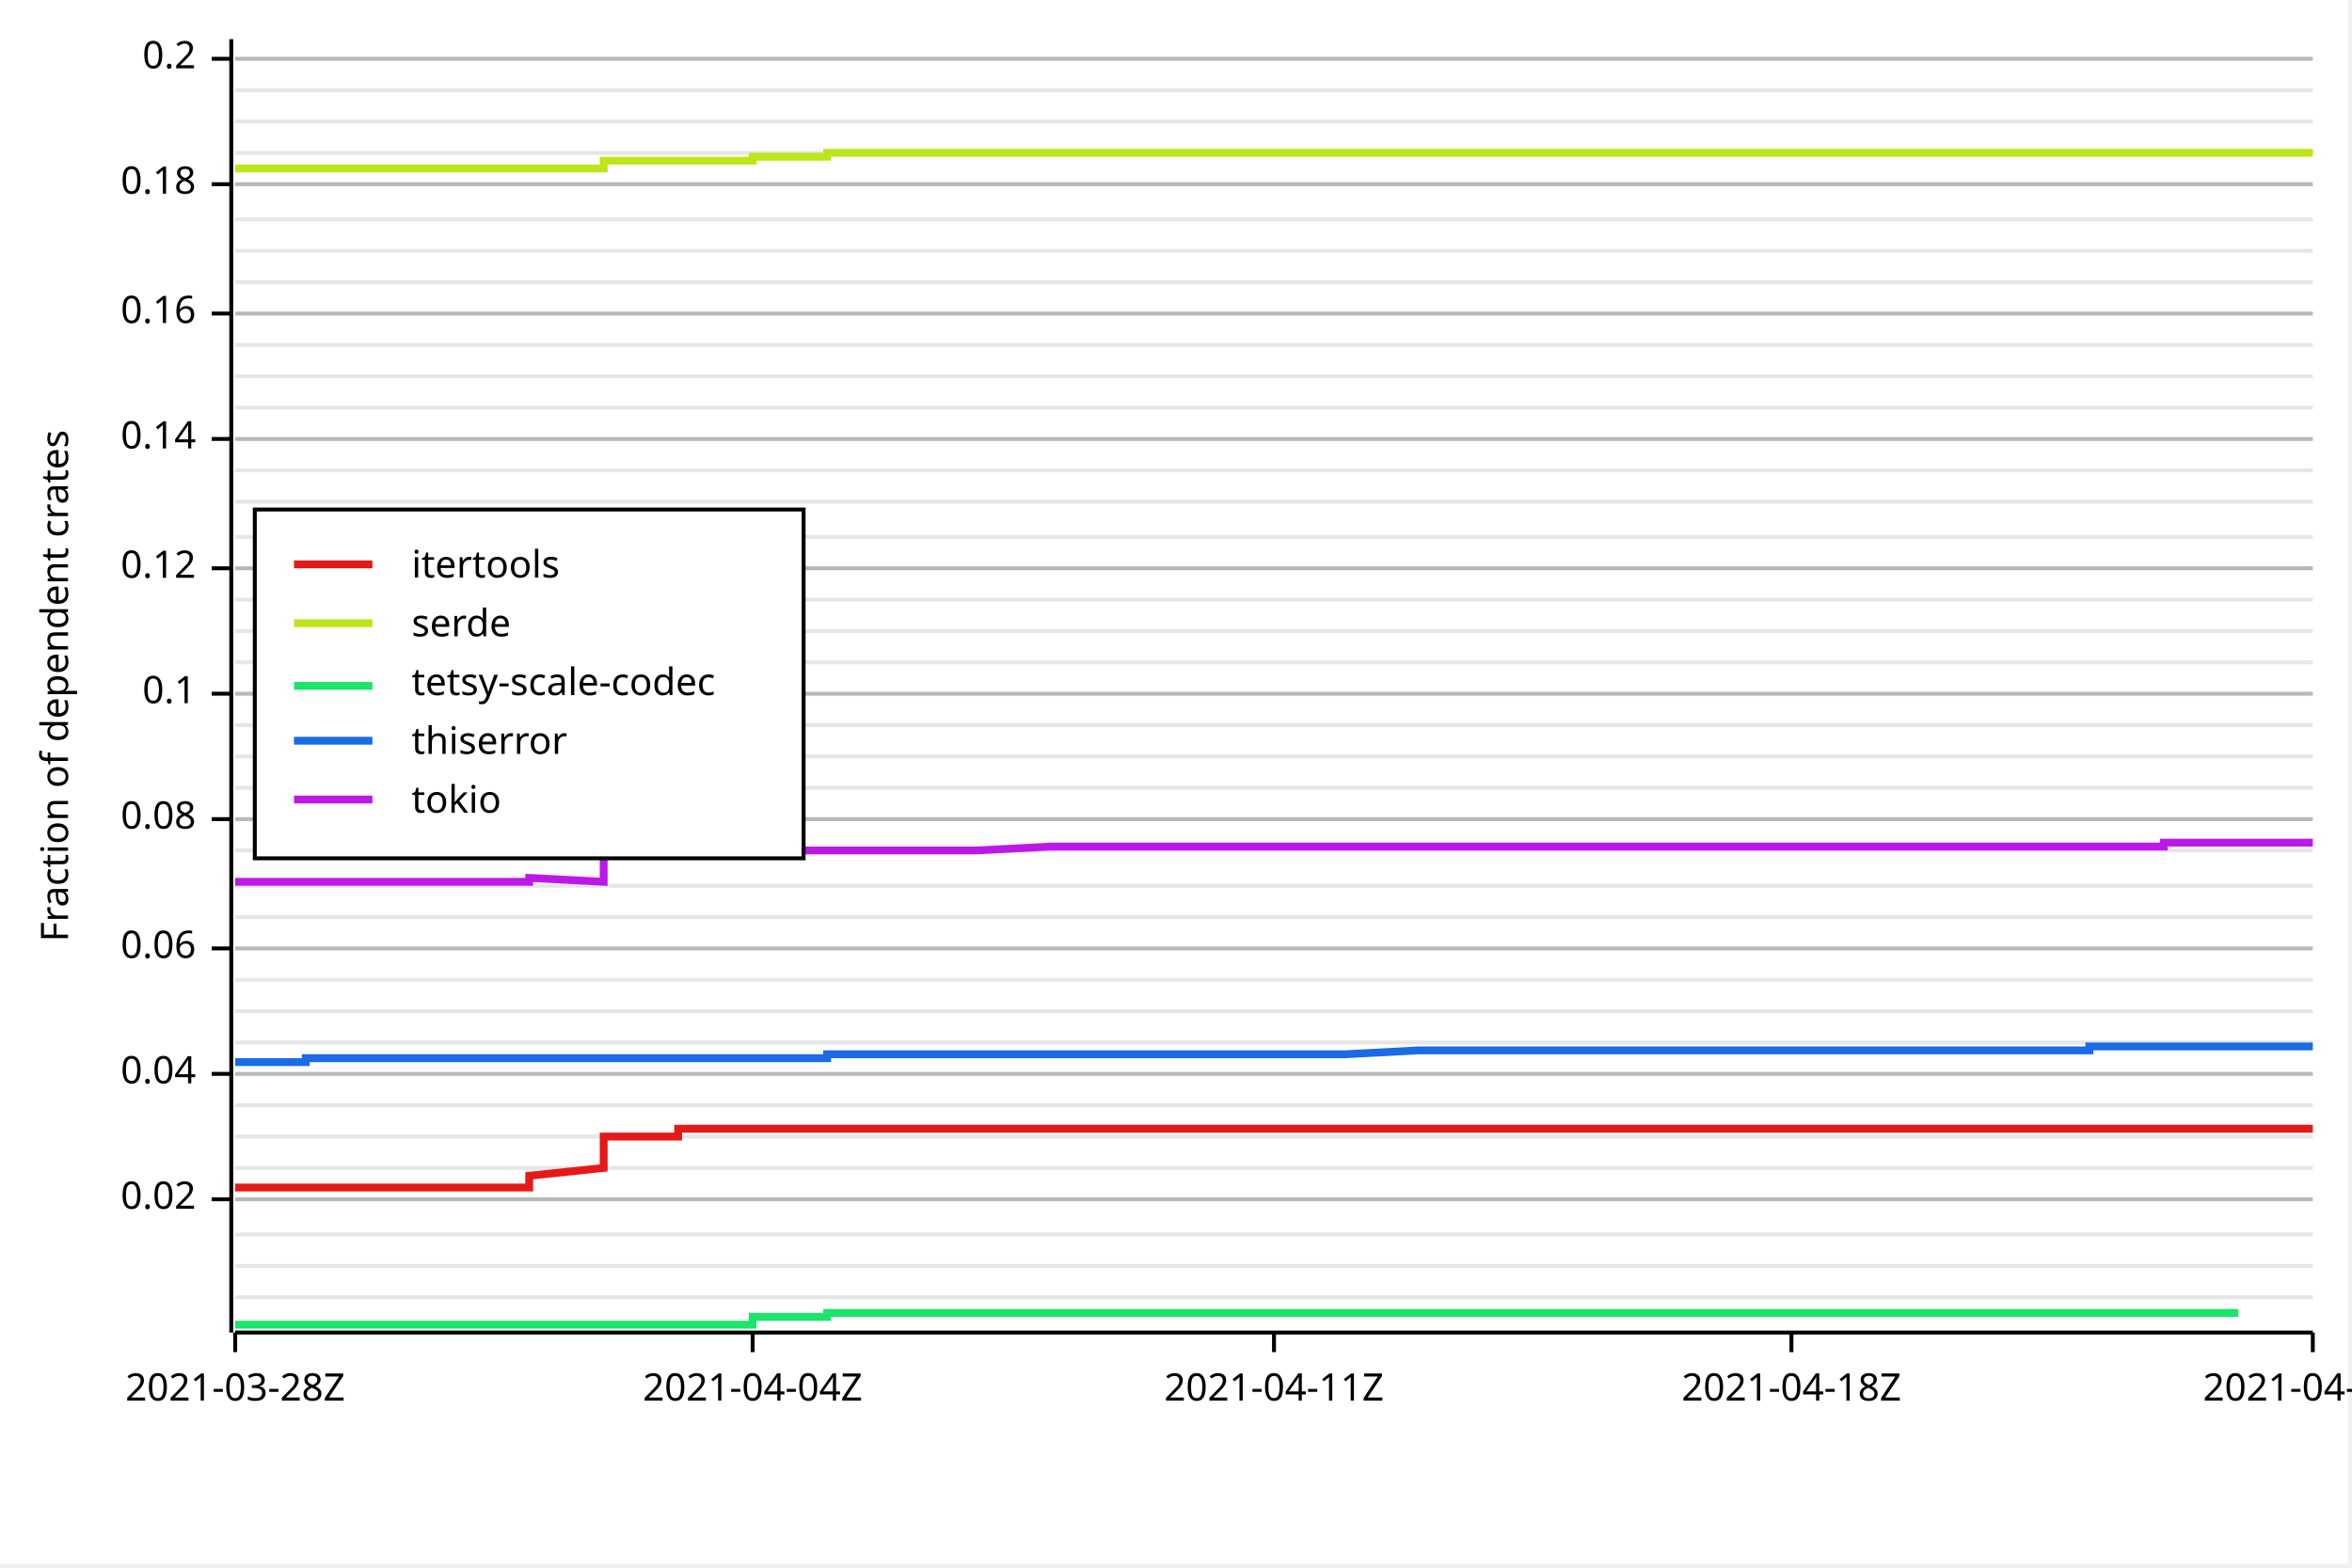
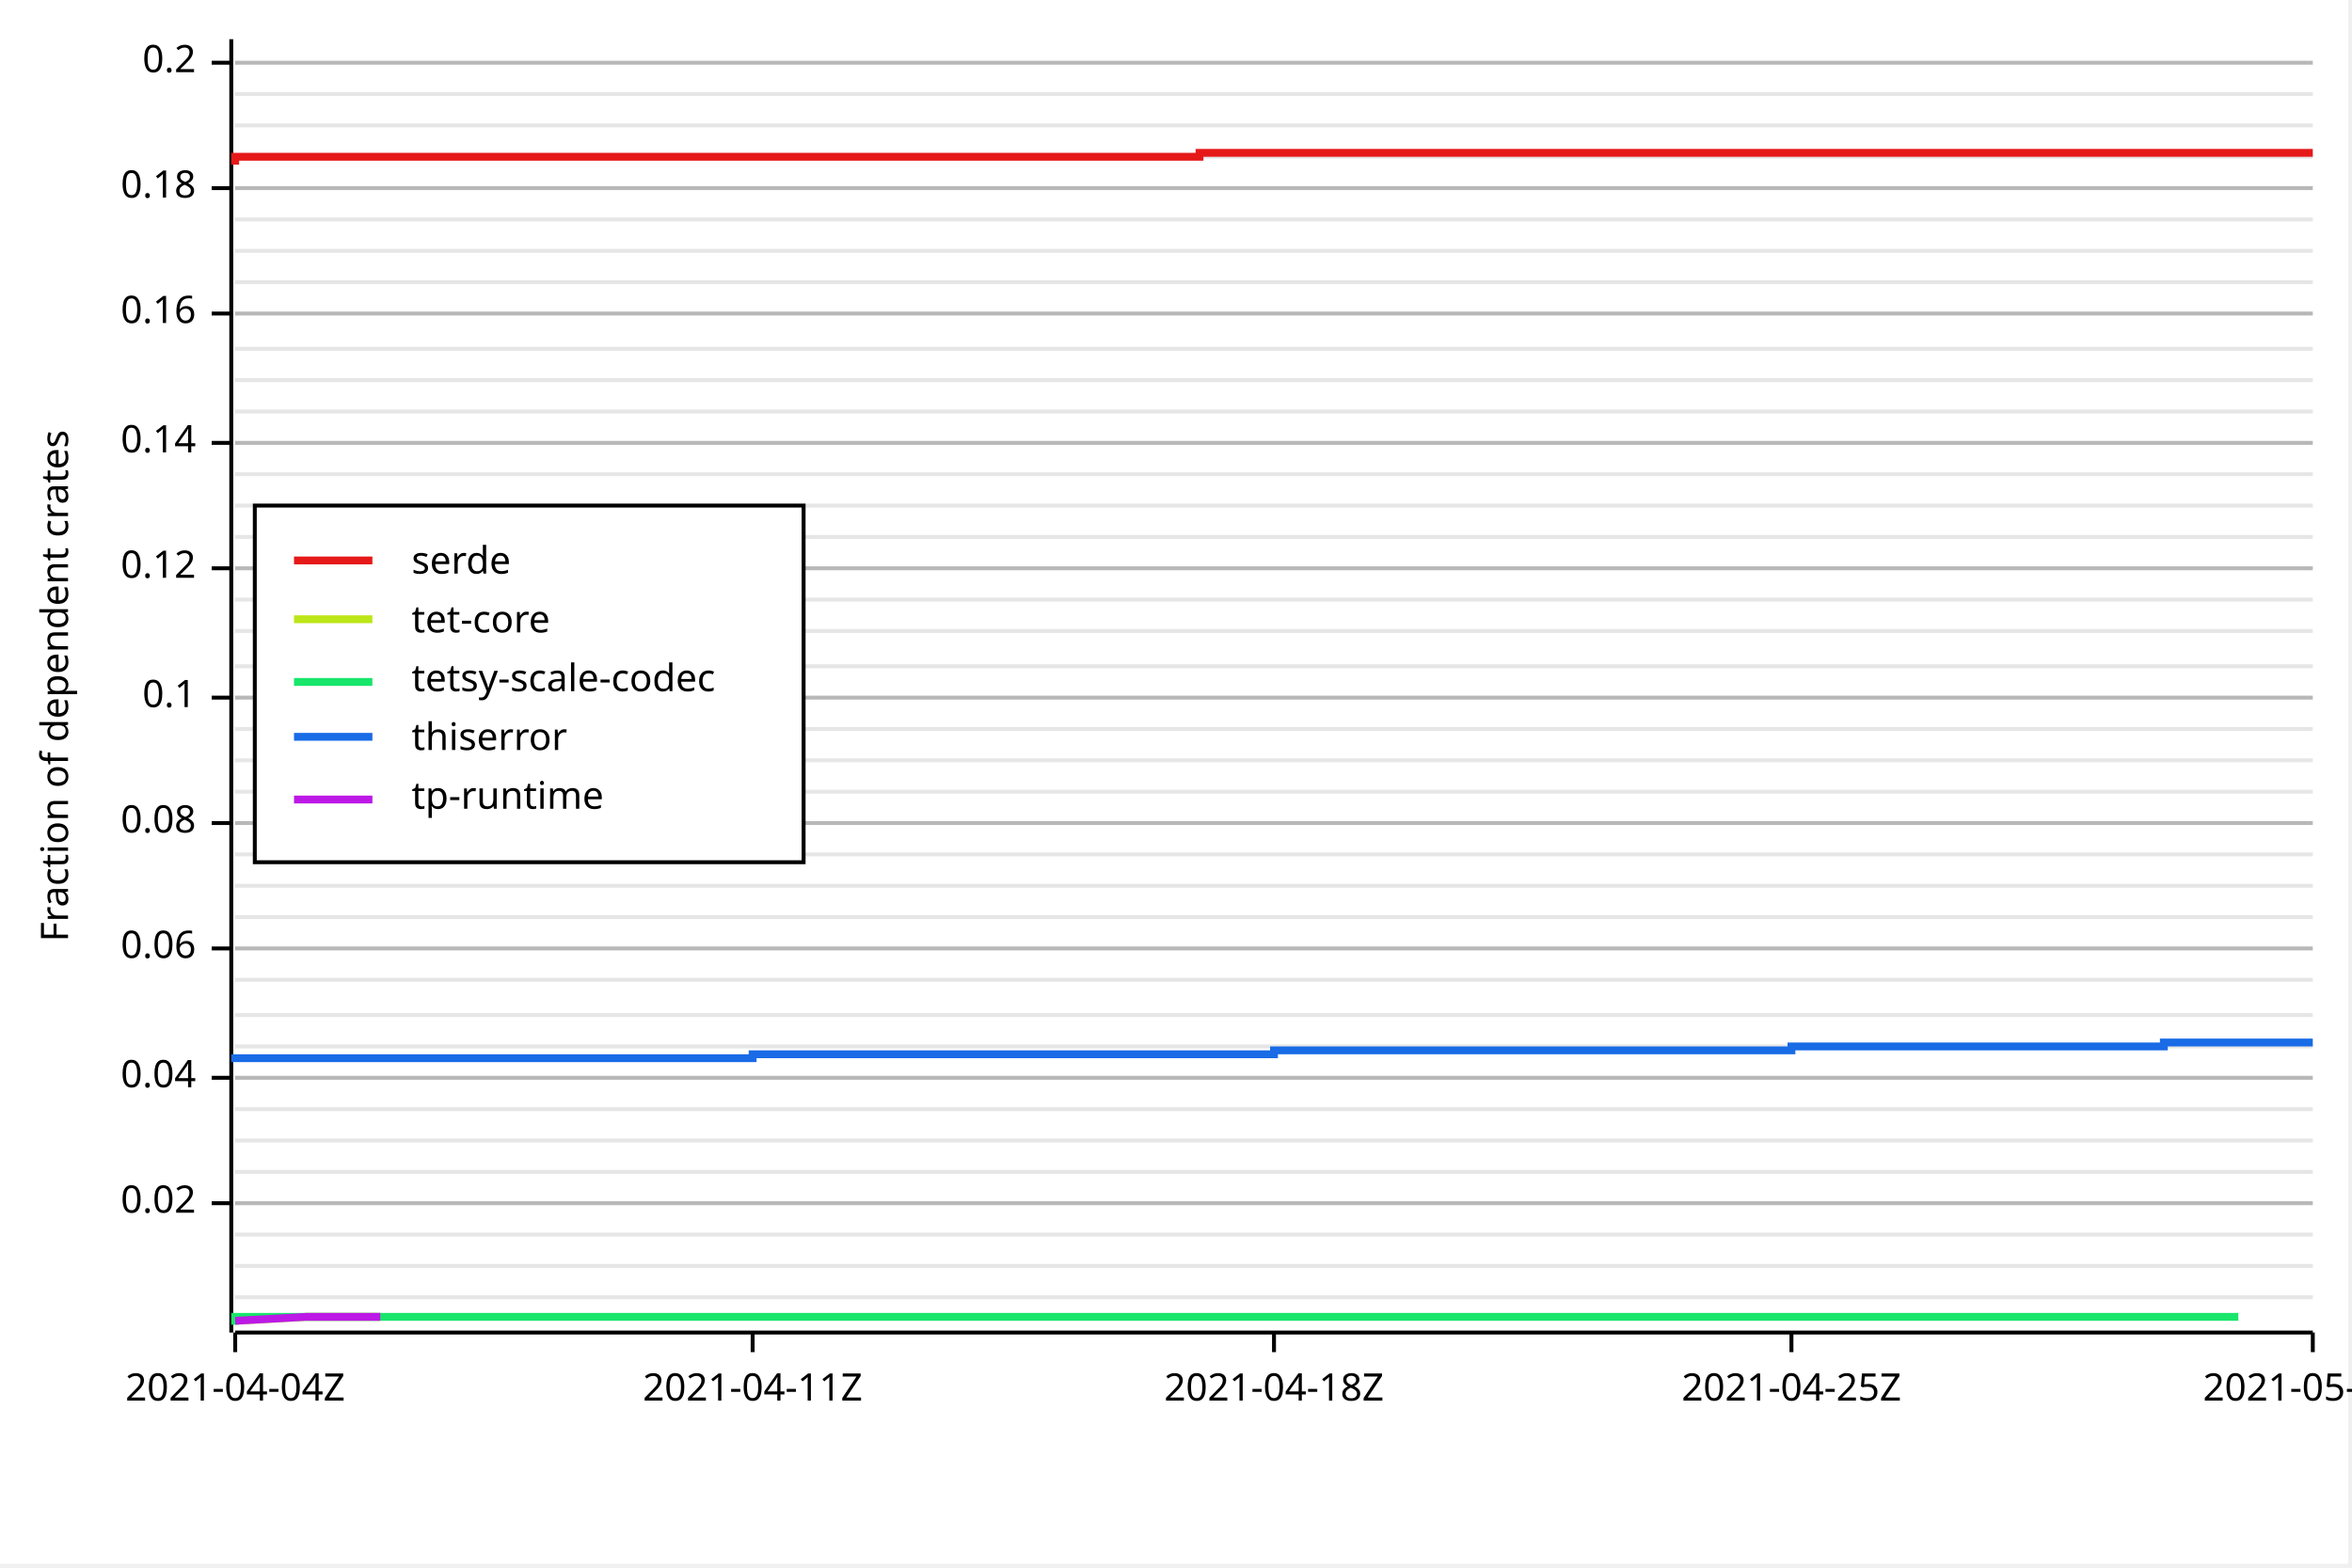
<svg xmlns="http://www.w3.org/2000/svg" width="600" height="400" viewBox="0 0 600 400">
  <rect x="0" y="0" width="599" height="399" opacity="1" fill="#FFFFFF" stroke="none" />
  <line opacity="0.1" stroke="#000000" stroke-width="1" x1="60" y1="331" x2="590" y2="331" />
  <line opacity="0.1" stroke="#000000" stroke-width="1" x1="60" y1="323" x2="590" y2="323" />
  <line opacity="0.1" stroke="#000000" stroke-width="1" x1="60" y1="315" x2="590" y2="315" />
-   <line opacity="0.1" stroke="#000000" stroke-width="1" x1="60" y1="306" x2="590" y2="306" />
-   <line opacity="0.1" stroke="#000000" stroke-width="1" x1="60" y1="298" x2="590" y2="298" />
-   <line opacity="0.1" stroke="#000000" stroke-width="1" x1="60" y1="290" x2="590" y2="290" />
-   <line opacity="0.1" stroke="#000000" stroke-width="1" x1="60" y1="282" x2="590" y2="282" />
-   <line opacity="0.1" stroke="#000000" stroke-width="1" x1="60" y1="274" x2="590" y2="274" />
-   <line opacity="0.1" stroke="#000000" stroke-width="1" x1="60" y1="266" x2="590" y2="266" />
-   <line opacity="0.1" stroke="#000000" stroke-width="1" x1="60" y1="258" x2="590" y2="258" />
+   <line opacity="0.1" stroke="#000000" stroke-width="1" x1="60" y1="307" x2="590" y2="307" />
+   <line opacity="0.1" stroke="#000000" stroke-width="1" x1="60" y1="299" x2="590" y2="299" />
+   <line opacity="0.1" stroke="#000000" stroke-width="1" x1="60" y1="291" x2="590" y2="291" />
+   <line opacity="0.1" stroke="#000000" stroke-width="1" x1="60" y1="283" x2="590" y2="283" />
+   <line opacity="0.1" stroke="#000000" stroke-width="1" x1="60" y1="275" x2="590" y2="275" />
+   <line opacity="0.1" stroke="#000000" stroke-width="1" x1="60" y1="267" x2="590" y2="267" />
+   <line opacity="0.1" stroke="#000000" stroke-width="1" x1="60" y1="259" x2="590" y2="259" />
  <line opacity="0.1" stroke="#000000" stroke-width="1" x1="60" y1="250" x2="590" y2="250" />
  <line opacity="0.1" stroke="#000000" stroke-width="1" x1="60" y1="242" x2="590" y2="242" />
  <line opacity="0.1" stroke="#000000" stroke-width="1" x1="60" y1="234" x2="590" y2="234" />
  <line opacity="0.1" stroke="#000000" stroke-width="1" x1="60" y1="226" x2="590" y2="226" />
-   <line opacity="0.1" stroke="#000000" stroke-width="1" x1="60" y1="217" x2="590" y2="217" />
-   <line opacity="0.1" stroke="#000000" stroke-width="1" x1="60" y1="209" x2="590" y2="209" />
-   <line opacity="0.1" stroke="#000000" stroke-width="1" x1="60" y1="201" x2="590" y2="201" />
-   <line opacity="0.1" stroke="#000000" stroke-width="1" x1="60" y1="193" x2="590" y2="193" />
-   <line opacity="0.1" stroke="#000000" stroke-width="1" x1="60" y1="185" x2="590" y2="185" />
-   <line opacity="0.1" stroke="#000000" stroke-width="1" x1="60" y1="177" x2="590" y2="177" />
-   <line opacity="0.1" stroke="#000000" stroke-width="1" x1="60" y1="169" x2="590" y2="169" />
+   <line opacity="0.1" stroke="#000000" stroke-width="1" x1="60" y1="218" x2="590" y2="218" />
+   <line opacity="0.1" stroke="#000000" stroke-width="1" x1="60" y1="210" x2="590" y2="210" />
+   <line opacity="0.1" stroke="#000000" stroke-width="1" x1="60" y1="202" x2="590" y2="202" />
+   <line opacity="0.1" stroke="#000000" stroke-width="1" x1="60" y1="194" x2="590" y2="194" />
+   <line opacity="0.1" stroke="#000000" stroke-width="1" x1="60" y1="186" x2="590" y2="186" />
+   <line opacity="0.1" stroke="#000000" stroke-width="1" x1="60" y1="178" x2="590" y2="178" />
+   <line opacity="0.1" stroke="#000000" stroke-width="1" x1="60" y1="170" x2="590" y2="170" />
  <line opacity="0.1" stroke="#000000" stroke-width="1" x1="60" y1="161" x2="590" y2="161" />
  <line opacity="0.1" stroke="#000000" stroke-width="1" x1="60" y1="153" x2="590" y2="153" />
  <line opacity="0.1" stroke="#000000" stroke-width="1" x1="60" y1="145" x2="590" y2="145" />
  <line opacity="0.1" stroke="#000000" stroke-width="1" x1="60" y1="137" x2="590" y2="137" />
-   <line opacity="0.1" stroke="#000000" stroke-width="1" x1="60" y1="128" x2="590" y2="128" />
-   <line opacity="0.1" stroke="#000000" stroke-width="1" x1="60" y1="120" x2="590" y2="120" />
-   <line opacity="0.1" stroke="#000000" stroke-width="1" x1="60" y1="112" x2="590" y2="112" />
-   <line opacity="0.1" stroke="#000000" stroke-width="1" x1="60" y1="104" x2="590" y2="104" />
-   <line opacity="0.1" stroke="#000000" stroke-width="1" x1="60" y1="96" x2="590" y2="96" />
-   <line opacity="0.1" stroke="#000000" stroke-width="1" x1="60" y1="88" x2="590" y2="88" />
+   <line opacity="0.1" stroke="#000000" stroke-width="1" x1="60" y1="129" x2="590" y2="129" />
+   <line opacity="0.1" stroke="#000000" stroke-width="1" x1="60" y1="121" x2="590" y2="121" />
+   <line opacity="0.1" stroke="#000000" stroke-width="1" x1="60" y1="113" x2="590" y2="113" />
+   <line opacity="0.1" stroke="#000000" stroke-width="1" x1="60" y1="105" x2="590" y2="105" />
+   <line opacity="0.1" stroke="#000000" stroke-width="1" x1="60" y1="97" x2="590" y2="97" />
+   <line opacity="0.1" stroke="#000000" stroke-width="1" x1="60" y1="89" x2="590" y2="89" />
  <line opacity="0.1" stroke="#000000" stroke-width="1" x1="60" y1="80" x2="590" y2="80" />
  <line opacity="0.1" stroke="#000000" stroke-width="1" x1="60" y1="72" x2="590" y2="72" />
  <line opacity="0.1" stroke="#000000" stroke-width="1" x1="60" y1="64" x2="590" y2="64" />
  <line opacity="0.1" stroke="#000000" stroke-width="1" x1="60" y1="56" x2="590" y2="56" />
-   <line opacity="0.1" stroke="#000000" stroke-width="1" x1="60" y1="47" x2="590" y2="47" />
-   <line opacity="0.1" stroke="#000000" stroke-width="1" x1="60" y1="39" x2="590" y2="39" />
-   <line opacity="0.1" stroke="#000000" stroke-width="1" x1="60" y1="31" x2="590" y2="31" />
-   <line opacity="0.1" stroke="#000000" stroke-width="1" x1="60" y1="23" x2="590" y2="23" />
-   <line opacity="0.1" stroke="#000000" stroke-width="1" x1="60" y1="15" x2="590" y2="15" />
+   <line opacity="0.1" stroke="#000000" stroke-width="1" x1="60" y1="48" x2="590" y2="48" />
+   <line opacity="0.1" stroke="#000000" stroke-width="1" x1="60" y1="40" x2="590" y2="40" />
+   <line opacity="0.1" stroke="#000000" stroke-width="1" x1="60" y1="32" x2="590" y2="32" />
+   <line opacity="0.1" stroke="#000000" stroke-width="1" x1="60" y1="24" x2="590" y2="24" />
+   <line opacity="0.1" stroke="#000000" stroke-width="1" x1="60" y1="16" x2="590" y2="16" />
  <text x="10" y="175" dy="0.76em" text-anchor="middle" font-family="sans-serif" font-size="9.677" opacity="1" fill="#000000" transform="rotate(270, 10, 175)">
Fraction of dependent crates
</text>
-   <line opacity="0.2" stroke="#000000" stroke-width="1" x1="60" y1="306" x2="590" y2="306" />
-   <line opacity="0.2" stroke="#000000" stroke-width="1" x1="60" y1="274" x2="590" y2="274" />
+   <line opacity="0.2" stroke="#000000" stroke-width="1" x1="60" y1="307" x2="590" y2="307" />
+   <line opacity="0.2" stroke="#000000" stroke-width="1" x1="60" y1="275" x2="590" y2="275" />
  <line opacity="0.2" stroke="#000000" stroke-width="1" x1="60" y1="242" x2="590" y2="242" />
-   <line opacity="0.2" stroke="#000000" stroke-width="1" x1="60" y1="209" x2="590" y2="209" />
-   <line opacity="0.2" stroke="#000000" stroke-width="1" x1="60" y1="177" x2="590" y2="177" />
+   <line opacity="0.2" stroke="#000000" stroke-width="1" x1="60" y1="210" x2="590" y2="210" />
+   <line opacity="0.2" stroke="#000000" stroke-width="1" x1="60" y1="178" x2="590" y2="178" />
  <line opacity="0.2" stroke="#000000" stroke-width="1" x1="60" y1="145" x2="590" y2="145" />
-   <line opacity="0.2" stroke="#000000" stroke-width="1" x1="60" y1="112" x2="590" y2="112" />
+   <line opacity="0.2" stroke="#000000" stroke-width="1" x1="60" y1="113" x2="590" y2="113" />
  <line opacity="0.2" stroke="#000000" stroke-width="1" x1="60" y1="80" x2="590" y2="80" />
-   <line opacity="0.2" stroke="#000000" stroke-width="1" x1="60" y1="47" x2="590" y2="47" />
-   <line opacity="0.2" stroke="#000000" stroke-width="1" x1="60" y1="15" x2="590" y2="15" />
+   <line opacity="0.2" stroke="#000000" stroke-width="1" x1="60" y1="48" x2="590" y2="48" />
+   <line opacity="0.2" stroke="#000000" stroke-width="1" x1="60" y1="16" x2="590" y2="16" />
  <polyline fill="none" opacity="1" stroke="#000000" stroke-width="1" points="59,10 59,340 " />
-   <text x="50" y="306" dy="0.5ex" text-anchor="end" font-family="sans-serif" font-size="9.677" opacity="1" fill="#000000">
+   <text x="50" y="307" dy="0.5ex" text-anchor="end" font-family="sans-serif" font-size="9.677" opacity="1" fill="#000000">
0.02
</text>
-   <polyline fill="none" opacity="1" stroke="#000000" stroke-width="1" points="54,306 59,306 " />
-   <text x="50" y="274" dy="0.5ex" text-anchor="end" font-family="sans-serif" font-size="9.677" opacity="1" fill="#000000">
+   <polyline fill="none" opacity="1" stroke="#000000" stroke-width="1" points="54,307 59,307 " />
+   <text x="50" y="275" dy="0.5ex" text-anchor="end" font-family="sans-serif" font-size="9.677" opacity="1" fill="#000000">
0.04
</text>
-   <polyline fill="none" opacity="1" stroke="#000000" stroke-width="1" points="54,274 59,274 " />
+   <polyline fill="none" opacity="1" stroke="#000000" stroke-width="1" points="54,275 59,275 " />
  <text x="50" y="242" dy="0.5ex" text-anchor="end" font-family="sans-serif" font-size="9.677" opacity="1" fill="#000000">
0.06
</text>
  <polyline fill="none" opacity="1" stroke="#000000" stroke-width="1" points="54,242 59,242 " />
-   <text x="50" y="209" dy="0.5ex" text-anchor="end" font-family="sans-serif" font-size="9.677" opacity="1" fill="#000000">
+   <text x="50" y="210" dy="0.5ex" text-anchor="end" font-family="sans-serif" font-size="9.677" opacity="1" fill="#000000">
0.08
</text>
-   <polyline fill="none" opacity="1" stroke="#000000" stroke-width="1" points="54,209 59,209 " />
-   <text x="50" y="177" dy="0.5ex" text-anchor="end" font-family="sans-serif" font-size="9.677" opacity="1" fill="#000000">
+   <polyline fill="none" opacity="1" stroke="#000000" stroke-width="1" points="54,210 59,210 " />
+   <text x="50" y="178" dy="0.5ex" text-anchor="end" font-family="sans-serif" font-size="9.677" opacity="1" fill="#000000">
0.1
</text>
-   <polyline fill="none" opacity="1" stroke="#000000" stroke-width="1" points="54,177 59,177 " />
+   <polyline fill="none" opacity="1" stroke="#000000" stroke-width="1" points="54,178 59,178 " />
  <text x="50" y="145" dy="0.5ex" text-anchor="end" font-family="sans-serif" font-size="9.677" opacity="1" fill="#000000">
0.12
</text>
  <polyline fill="none" opacity="1" stroke="#000000" stroke-width="1" points="54,145 59,145 " />
-   <text x="50" y="112" dy="0.5ex" text-anchor="end" font-family="sans-serif" font-size="9.677" opacity="1" fill="#000000">
+   <text x="50" y="113" dy="0.5ex" text-anchor="end" font-family="sans-serif" font-size="9.677" opacity="1" fill="#000000">
0.14
</text>
-   <polyline fill="none" opacity="1" stroke="#000000" stroke-width="1" points="54,112 59,112 " />
+   <polyline fill="none" opacity="1" stroke="#000000" stroke-width="1" points="54,113 59,113 " />
  <text x="50" y="80" dy="0.5ex" text-anchor="end" font-family="sans-serif" font-size="9.677" opacity="1" fill="#000000">
0.16
</text>
  <polyline fill="none" opacity="1" stroke="#000000" stroke-width="1" points="54,80 59,80 " />
-   <text x="50" y="47" dy="0.5ex" text-anchor="end" font-family="sans-serif" font-size="9.677" opacity="1" fill="#000000">
+   <text x="50" y="48" dy="0.5ex" text-anchor="end" font-family="sans-serif" font-size="9.677" opacity="1" fill="#000000">
0.18
</text>
-   <polyline fill="none" opacity="1" stroke="#000000" stroke-width="1" points="54,47 59,47 " />
-   <text x="50" y="15" dy="0.5ex" text-anchor="end" font-family="sans-serif" font-size="9.677" opacity="1" fill="#000000">
+   <polyline fill="none" opacity="1" stroke="#000000" stroke-width="1" points="54,48 59,48 " />
+   <text x="50" y="16" dy="0.5ex" text-anchor="end" font-family="sans-serif" font-size="9.677" opacity="1" fill="#000000">
0.2
</text>
-   <polyline fill="none" opacity="1" stroke="#000000" stroke-width="1" points="54,15 59,15 " />
+   <polyline fill="none" opacity="1" stroke="#000000" stroke-width="1" points="54,16 59,16 " />
  <polyline fill="none" opacity="1" stroke="#000000" stroke-width="1" points="60,340 590,340 " />
  <text x="60" y="350" dy="0.76em" text-anchor="middle" font-family="sans-serif" font-size="9.677" opacity="1" fill="#000000">
- 2021-03-28Z
+ 2021-04-04Z
</text>
  <polyline fill="none" opacity="1" stroke="#000000" stroke-width="1" points="60,340 60,345 " />
  <text x="192" y="350" dy="0.76em" text-anchor="middle" font-family="sans-serif" font-size="9.677" opacity="1" fill="#000000">
- 2021-04-04Z
+ 2021-04-11Z
</text>
  <polyline fill="none" opacity="1" stroke="#000000" stroke-width="1" points="192,340 192,345 " />
  <text x="325" y="350" dy="0.76em" text-anchor="middle" font-family="sans-serif" font-size="9.677" opacity="1" fill="#000000">
- 2021-04-11Z
+ 2021-04-18Z
</text>
  <polyline fill="none" opacity="1" stroke="#000000" stroke-width="1" points="325,340 325,345 " />
  <text x="457" y="350" dy="0.76em" text-anchor="middle" font-family="sans-serif" font-size="9.677" opacity="1" fill="#000000">
- 2021-04-18Z
+ 2021-04-25Z
</text>
  <polyline fill="none" opacity="1" stroke="#000000" stroke-width="1" points="457,340 457,345 " />
  <text x="590" y="350" dy="0.76em" text-anchor="middle" font-family="sans-serif" font-size="9.677" opacity="1" fill="#000000">
- 2021-04-25Z
+ 2021-05-02Z
</text>
  <polyline fill="none" opacity="1" stroke="#000000" stroke-width="1" points="590,340 590,345 " />
-   <polyline fill="none" opacity="1" stroke="#E61919" stroke-width="2" points="60,303 60,303 78,303 78,303 97,303 97,303 116,303 116,303 135,303 135,300 154,298 154,290 173,290 173,288 192,288 192,288 211,288 211,288 230,288 230,288 249,288 249,288 268,288 287,288 287,288 306,288 306,288 325,288 325,288 343,288 343,288 362,288 381,288 381,288 400,288 400,288 419,288 419,288 438,288 438,288 457,288 457,288 476,288 476,288 495,288 495,288 514,288 514,288 533,288 533,288 552,288 552,288 571,288 590,288 " />
-   <polyline fill="none" opacity="1" stroke="#BDE619" stroke-width="2" points="60,43 60,43 78,43 78,43 97,43 97,43 116,43 116,43 135,43 135,43 154,43 154,41 173,41 173,41 192,41 192,40 211,40 211,39 230,39 230,39 249,39 249,39 268,39 287,39 287,39 306,39 306,39 325,39 325,39 343,39 343,39 362,39 381,39 381,39 400,39 400,39 419,39 419,39 438,39 438,39 457,39 457,39 476,39 476,39 495,39 495,39 514,39 514,39 533,39 533,39 552,39 552,39 571,39 590,39 " />
-   <polyline fill="none" opacity="1" stroke="#19E66B" stroke-width="2" points="60,338 60,338 78,338 97,338 154,338 154,338 173,338 173,338 192,338 192,336 211,336 211,335 230,335 249,335 249,335 306,335 306,335 325,335 325,335 362,335 381,335 400,335 419,335 438,335 495,335 514,335 533,335 533,335 552,335 571,335 " />
-   <polyline fill="none" opacity="1" stroke="#196BE6" stroke-width="2" points="60,271 60,271 78,271 78,270 97,270 97,270 116,270 116,270 135,270 135,270 154,270 154,270 173,270 173,270 192,270 192,270 211,270 211,269 230,269 230,269 249,269 249,269 268,269 287,269 287,269 306,269 306,269 325,269 325,269 343,269 343,269 362,268 381,268 381,268 400,268 400,268 419,268 419,268 438,268 438,268 457,268 457,268 476,268 476,268 495,268 495,268 514,268 514,268 533,268 533,267 552,267 552,267 571,267 590,267 " />
-   <polyline fill="none" opacity="1" stroke="#BD19E6" stroke-width="2" points="60,225 60,225 78,225 78,225 97,225 97,225 116,225 116,225 135,225 135,224 154,225 154,218 173,218 173,217 192,217 192,217 211,217 211,217 230,217 230,217 249,217 249,217 268,216 287,216 287,216 306,216 306,216 325,216 325,216 343,216 343,216 362,216 381,216 381,216 400,216 400,216 419,216 419,216 438,216 438,216 457,216 457,216 476,216 476,216 495,216 495,216 514,216 514,216 533,216 533,216 552,216 552,215 571,215 590,215 " />
-   <rect x="65" y="130" width="140" height="89" opacity="1" fill="#FFFFFF" stroke="none" />
-   <rect x="65" y="130" width="140" height="89" opacity="1" fill="none" stroke="#000000" />
-   <text x="105" y="140" dy="0.76em" text-anchor="start" font-family="sans-serif" font-size="9.677" opacity="1" fill="#000000">
- itertools
- </text>
-   <text x="105" y="155" dy="0.76em" text-anchor="start" font-family="sans-serif" font-size="9.677" opacity="1" fill="#000000">
+   <polyline fill="none" opacity="1" stroke="#E61919" stroke-width="2" points="60,42 60,40 78,40 78,40 97,40 97,40 116,40 116,40 135,40 154,40 154,40 173,40 173,40 192,40 192,40 211,40 211,40 230,40 249,40 249,40 268,40 268,40 287,40 287,40 306,40 306,39 325,39 325,39 343,39 343,39 362,39 362,39 381,39 381,39 400,39 400,39 419,39 419,39 438,39 457,39 457,39 476,39 476,39 495,39 495,39 514,39 514,39 533,39 533,39 552,39 552,39 571,39 571,39 590,39 " />
+   <polyline fill="none" opacity="1" stroke="#BDE619" stroke-width="2" points="60,337 78,336 97,336 " />
+   <polyline fill="none" opacity="1" stroke="#19E66B" stroke-width="2" points="60,338 60,336 78,336 78,336 97,336 116,336 116,336 173,336 173,336 192,336 192,336 230,336 249,336 268,336 287,336 306,336 362,336 381,336 400,336 400,336 419,336 438,336 457,336 476,336 495,336 495,336 514,336 514,336 533,336 533,336 552,336 571,336 " />
+   <polyline fill="none" opacity="1" stroke="#196BE6" stroke-width="2" points="60,271 60,270 78,270 78,270 97,270 97,270 116,270 116,270 135,270 154,270 154,270 173,270 173,270 192,270 192,269 211,269 211,269 230,269 249,269 249,269 268,269 268,269 287,269 287,269 306,269 306,269 325,269 325,268 343,268 343,268 362,268 362,268 381,268 381,268 400,268 400,268 419,268 419,268 438,268 457,268 457,267 476,267 476,267 495,267 495,267 514,267 514,267 533,267 533,267 552,267 552,266 571,266 571,266 590,266 " />
+   <polyline fill="none" opacity="1" stroke="#BD19E6" stroke-width="2" points="60,337 78,336 97,336 " />
+   <rect x="65" y="129" width="140" height="91" opacity="1" fill="#FFFFFF" stroke="none" />
+   <rect x="65" y="129" width="140" height="91" opacity="1" fill="none" stroke="#000000" />
+   <text x="105" y="139" dy="0.76em" text-anchor="start" font-family="sans-serif" font-size="9.677" opacity="1" fill="#000000">
serde
</text>
-   <text x="105" y="170" dy="0.76em" text-anchor="start" font-family="sans-serif" font-size="9.677" opacity="1" fill="#000000">
+   <text x="105" y="154" dy="0.76em" text-anchor="start" font-family="sans-serif" font-size="9.677" opacity="1" fill="#000000">
+ tet-core
+ </text>
+   <text x="105" y="169" dy="0.76em" text-anchor="start" font-family="sans-serif" font-size="9.677" opacity="1" fill="#000000">
tetsy-scale-codec
</text>
-   <text x="105" y="185" dy="0.76em" text-anchor="start" font-family="sans-serif" font-size="9.677" opacity="1" fill="#000000">
+   <text x="105" y="184" dy="0.76em" text-anchor="start" font-family="sans-serif" font-size="9.677" opacity="1" fill="#000000">
thiserror
</text>
-   <text x="105" y="200" dy="0.76em" text-anchor="start" font-family="sans-serif" font-size="9.677" opacity="1" fill="#000000">
- tokio
+   <text x="105" y="199" dy="0.76em" text-anchor="start" font-family="sans-serif" font-size="9.677" opacity="1" fill="#000000">
+ tp-runtime
</text>
-   <polyline fill="none" opacity="1" stroke="#E61919" stroke-width="2" points="75,144 95,144 " />
-   <polyline fill="none" opacity="1" stroke="#BDE619" stroke-width="2" points="75,159 95,159 " />
-   <polyline fill="none" opacity="1" stroke="#19E66B" stroke-width="2" points="75,175 95,175 " />
-   <polyline fill="none" opacity="1" stroke="#196BE6" stroke-width="2" points="75,189 95,189 " />
+   <polyline fill="none" opacity="1" stroke="#E61919" stroke-width="2" points="75,143 95,143 " />
+   <polyline fill="none" opacity="1" stroke="#BDE619" stroke-width="2" points="75,158 95,158 " />
+   <polyline fill="none" opacity="1" stroke="#19E66B" stroke-width="2" points="75,174 95,174 " />
+   <polyline fill="none" opacity="1" stroke="#196BE6" stroke-width="2" points="75,188 95,188 " />
  <polyline fill="none" opacity="1" stroke="#BD19E6" stroke-width="2" points="75,204 95,204 " />
</svg>
